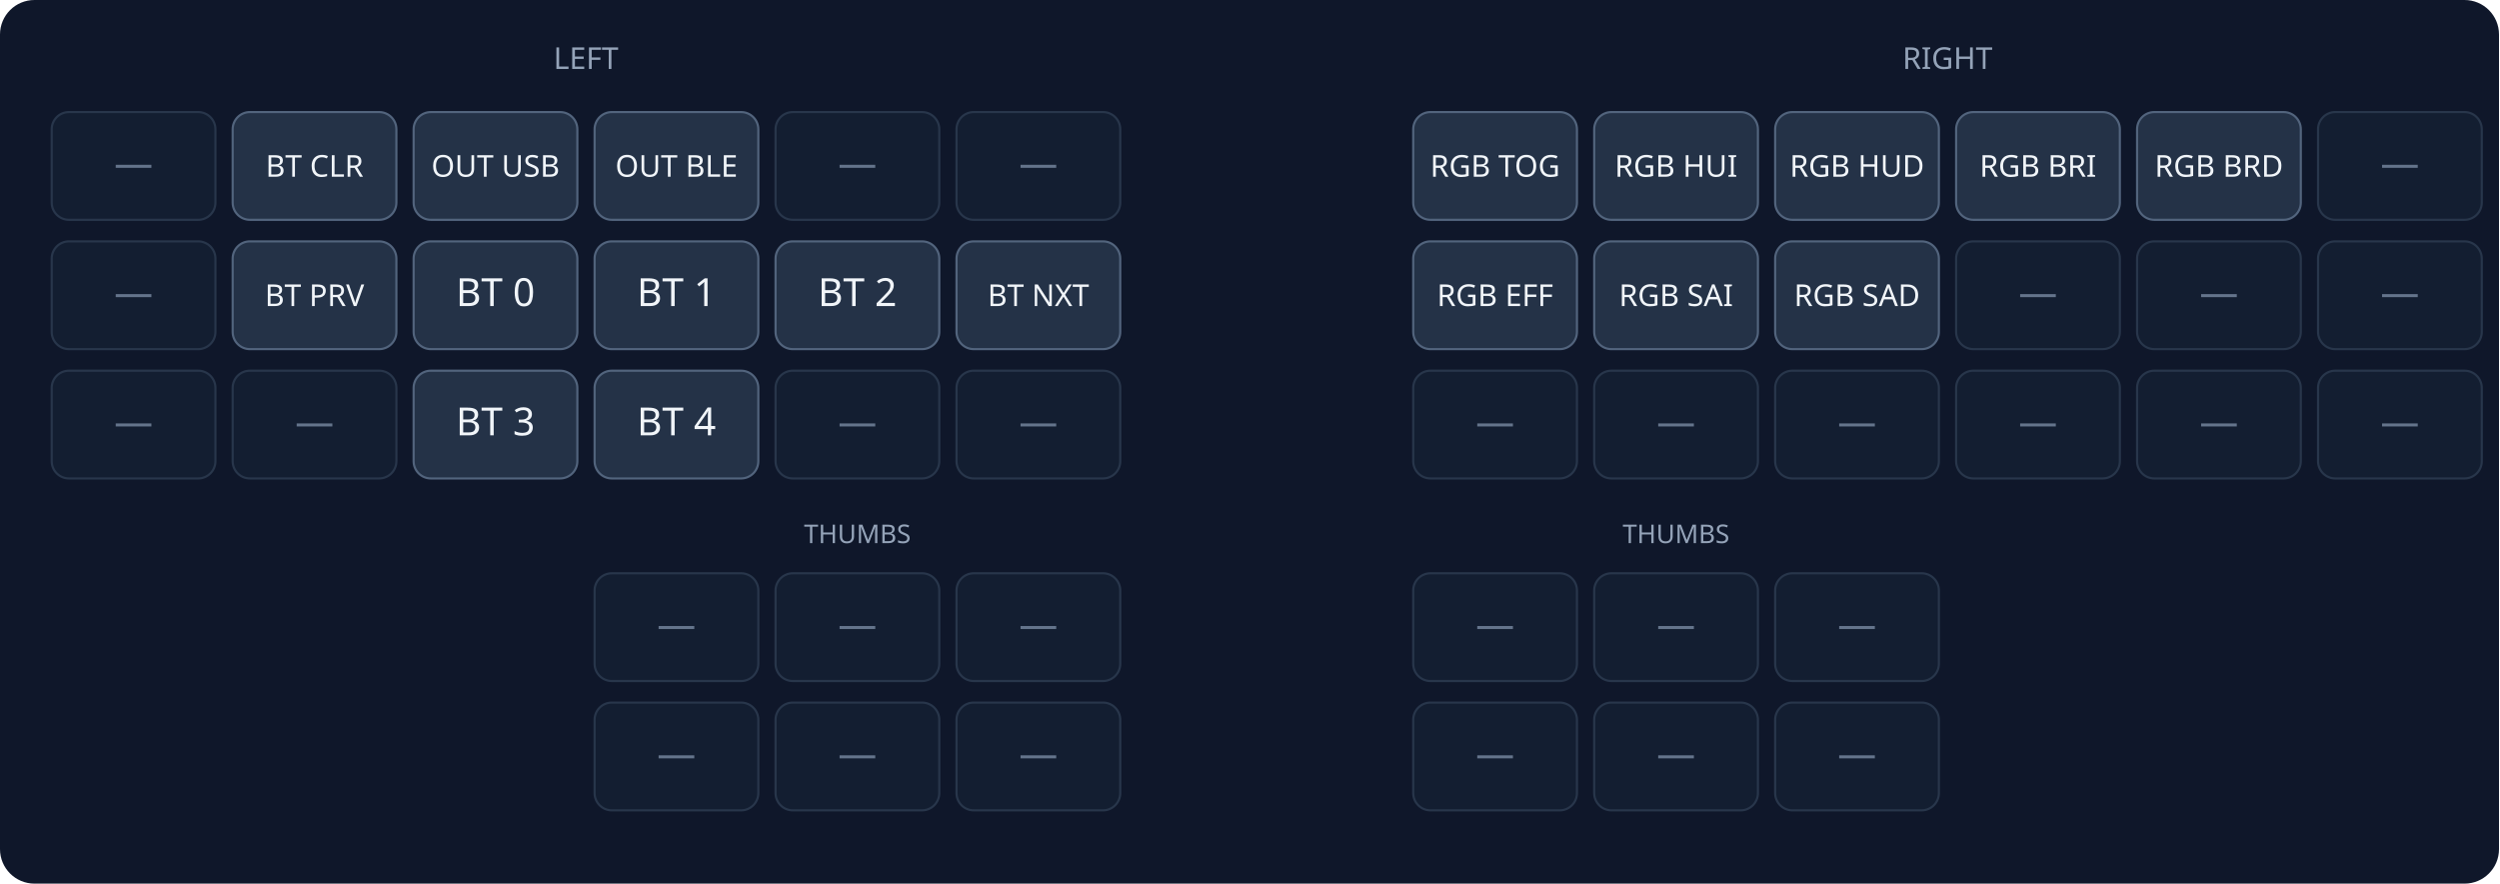
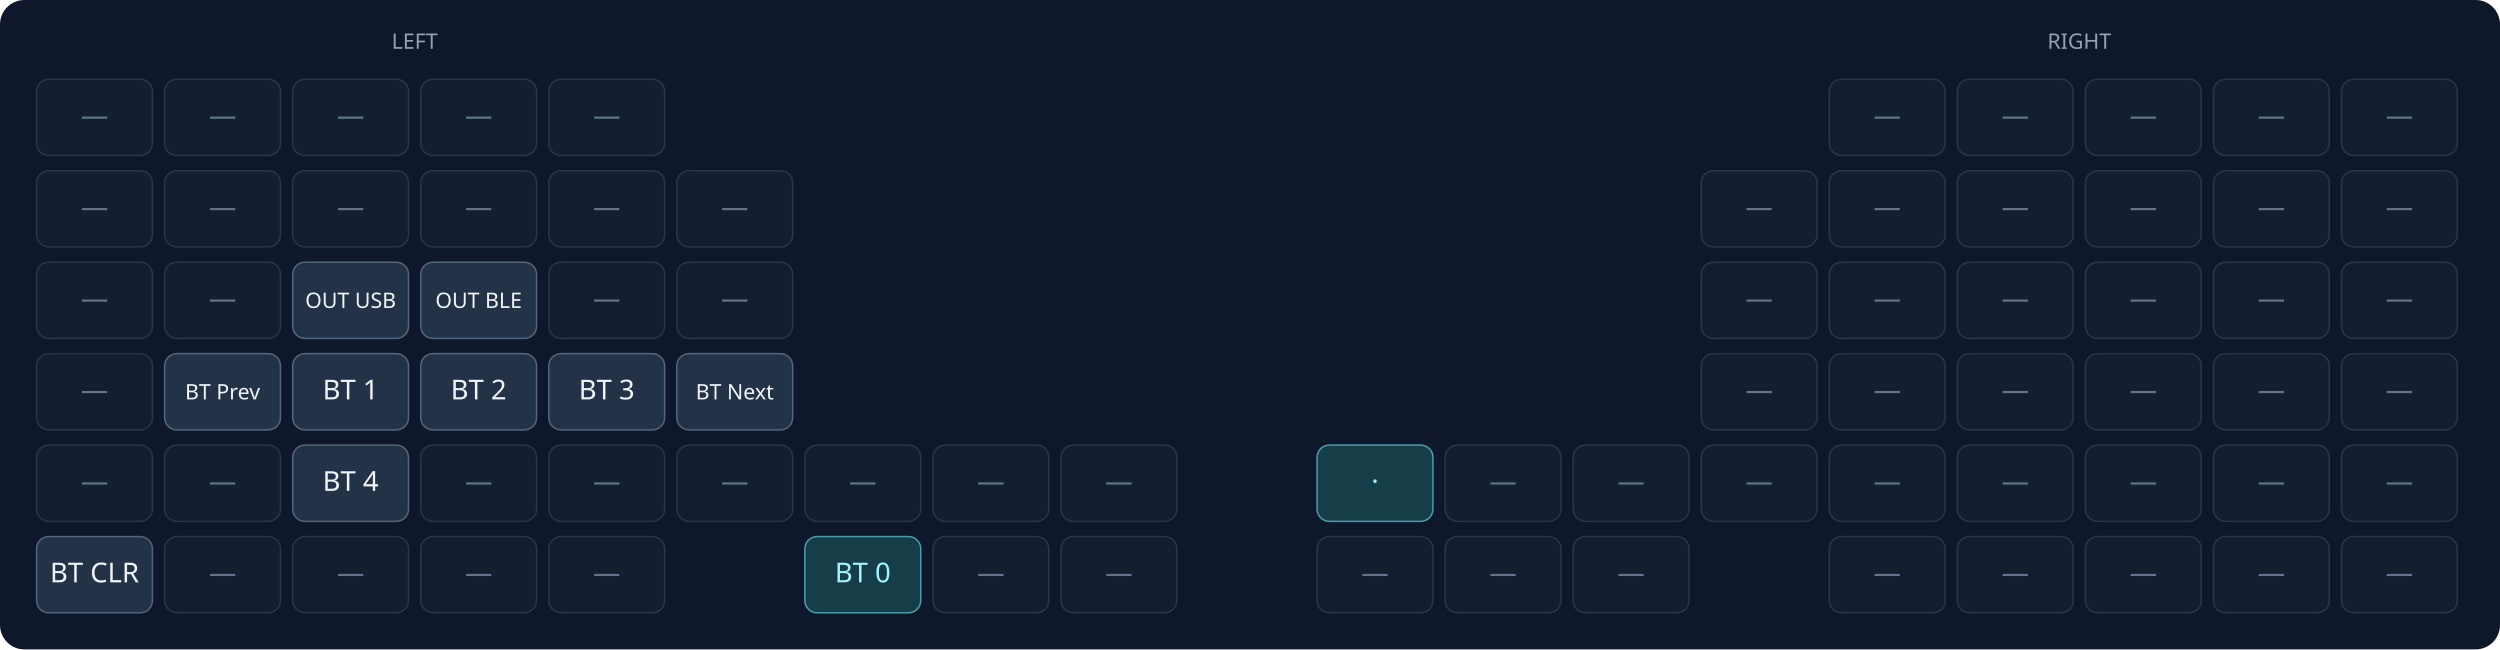
- <svg xmlns="http://www.w3.org/2000/svg" width="1160" height="410" viewBox="0 0 1160 410" role="img" aria-labelledby="title desc">
-   <rect width="1160" height="410" rx="16" fill="#0f172a" />
+ <svg xmlns="http://www.w3.org/2000/svg" width="1640" height="426" viewBox="0 0 1640 426" role="img" aria-labelledby="title desc">
+   <rect width="1640" height="426" rx="16" fill="#0f172a" />
  <g font-family="system-ui, sans-serif" text-anchor="middle">
    <text x="272" y="32" fill="#94a3b8" font-size="14">LEFT</text>
-     <text x="904" y="32" fill="#94a3b8" font-size="14">RIGHT</text>
-     <rect x="24" y="52" width="76" height="50" rx="8" fill="#131e31" stroke="#28364b" />
-     <text x="62" y="82" fill="#64748b" font-size="18">—</text>
-     <rect x="108" y="52" width="76" height="50" rx="8" fill="#243247" stroke="#52647d" />
-     <text x="146" y="82" fill="#f1f5f9" font-size="14">BT CLR</text>
-     <rect x="192" y="52" width="76" height="50" rx="8" fill="#243247" stroke="#52647d" />
-     <text x="230" y="82" fill="#f1f5f9" font-size="14">OUT USB</text>
-     <rect x="276" y="52" width="76" height="50" rx="8" fill="#243247" stroke="#52647d" />
-     <text x="314" y="82" fill="#f1f5f9" font-size="14">OUT BLE</text>
-     <rect x="360" y="52" width="76" height="50" rx="8" fill="#131e31" stroke="#28364b" />
-     <text x="398" y="82" fill="#64748b" font-size="18">—</text>
-     <rect x="444" y="52" width="76" height="50" rx="8" fill="#131e31" stroke="#28364b" />
-     <text x="482" y="82" fill="#64748b" font-size="18">—</text>
-     <rect x="24" y="112" width="76" height="50" rx="8" fill="#131e31" stroke="#28364b" />
-     <text x="62" y="142" fill="#64748b" font-size="18">—</text>
-     <rect x="108" y="112" width="76" height="50" rx="8" fill="#243247" stroke="#52647d" />
-     <text x="146" y="142" fill="#f1f5f9" font-size="14">BT PRV</text>
-     <rect x="192" y="112" width="76" height="50" rx="8" fill="#243247" stroke="#52647d" />
-     <text x="230" y="142" fill="#f1f5f9" font-size="18">BT 0</text>
-     <rect x="276" y="112" width="76" height="50" rx="8" fill="#243247" stroke="#52647d" />
-     <text x="314" y="142" fill="#f1f5f9" font-size="18">BT 1</text>
-     <rect x="360" y="112" width="76" height="50" rx="8" fill="#243247" stroke="#52647d" />
-     <text x="398" y="142" fill="#f1f5f9" font-size="18">BT 2</text>
-     <rect x="444" y="112" width="76" height="50" rx="8" fill="#243247" stroke="#52647d" />
-     <text x="482" y="142" fill="#f1f5f9" font-size="14">BT NXT</text>
-     <rect x="24" y="172" width="76" height="50" rx="8" fill="#131e31" stroke="#28364b" />
-     <text x="62" y="202" fill="#64748b" font-size="18">—</text>
-     <rect x="108" y="172" width="76" height="50" rx="8" fill="#131e31" stroke="#28364b" />
-     <text x="146" y="202" fill="#64748b" font-size="18">—</text>
-     <rect x="192" y="172" width="76" height="50" rx="8" fill="#243247" stroke="#52647d" />
-     <text x="230" y="202" fill="#f1f5f9" font-size="18">BT 3</text>
-     <rect x="276" y="172" width="76" height="50" rx="8" fill="#243247" stroke="#52647d" />
-     <text x="314" y="202" fill="#f1f5f9" font-size="18">BT 4</text>
-     <rect x="360" y="172" width="76" height="50" rx="8" fill="#131e31" stroke="#28364b" />
-     <text x="398" y="202" fill="#64748b" font-size="18">—</text>
-     <rect x="444" y="172" width="76" height="50" rx="8" fill="#131e31" stroke="#28364b" />
-     <text x="482" y="202" fill="#64748b" font-size="18">—</text>
-     <rect x="656" y="52" width="76" height="50" rx="8" fill="#243247" stroke="#52647d" />
-     <text x="694" y="82" fill="#f1f5f9" font-size="14">RGB TOG</text>
-     <rect x="740" y="52" width="76" height="50" rx="8" fill="#243247" stroke="#52647d" />
-     <text x="778" y="82" fill="#f1f5f9" font-size="14">RGB HUI</text>
-     <rect x="824" y="52" width="76" height="50" rx="8" fill="#243247" stroke="#52647d" />
-     <text x="862" y="82" fill="#f1f5f9" font-size="14">RGB HUD</text>
-     <rect x="908" y="52" width="76" height="50" rx="8" fill="#243247" stroke="#52647d" />
-     <text x="946" y="82" fill="#f1f5f9" font-size="14">RGB BRI</text>
-     <rect x="992" y="52" width="76" height="50" rx="8" fill="#243247" stroke="#52647d" />
-     <text x="1030" y="82" fill="#f1f5f9" font-size="14">RGB BRD</text>
-     <rect x="1076" y="52" width="76" height="50" rx="8" fill="#131e31" stroke="#28364b" />
-     <text x="1114" y="82" fill="#64748b" font-size="18">—</text>
-     <rect x="656" y="112" width="76" height="50" rx="8" fill="#243247" stroke="#52647d" />
-     <text x="694" y="142" fill="#f1f5f9" font-size="14">RGB EFF</text>
-     <rect x="740" y="112" width="76" height="50" rx="8" fill="#243247" stroke="#52647d" />
-     <text x="778" y="142" fill="#f1f5f9" font-size="14">RGB SAI</text>
-     <rect x="824" y="112" width="76" height="50" rx="8" fill="#243247" stroke="#52647d" />
-     <text x="862" y="142" fill="#f1f5f9" font-size="14">RGB SAD</text>
-     <rect x="908" y="112" width="76" height="50" rx="8" fill="#131e31" stroke="#28364b" />
-     <text x="946" y="142" fill="#64748b" font-size="18">—</text>
-     <rect x="992" y="112" width="76" height="50" rx="8" fill="#131e31" stroke="#28364b" />
-     <text x="1030" y="142" fill="#64748b" font-size="18">—</text>
-     <rect x="1076" y="112" width="76" height="50" rx="8" fill="#131e31" stroke="#28364b" />
-     <text x="1114" y="142" fill="#64748b" font-size="18">—</text>
-     <rect x="656" y="172" width="76" height="50" rx="8" fill="#131e31" stroke="#28364b" />
-     <text x="694" y="202" fill="#64748b" font-size="18">—</text>
-     <rect x="740" y="172" width="76" height="50" rx="8" fill="#131e31" stroke="#28364b" />
-     <text x="778" y="202" fill="#64748b" font-size="18">—</text>
-     <rect x="824" y="172" width="76" height="50" rx="8" fill="#131e31" stroke="#28364b" />
-     <text x="862" y="202" fill="#64748b" font-size="18">—</text>
-     <rect x="908" y="172" width="76" height="50" rx="8" fill="#131e31" stroke="#28364b" />
-     <text x="946" y="202" fill="#64748b" font-size="18">—</text>
-     <rect x="992" y="172" width="76" height="50" rx="8" fill="#131e31" stroke="#28364b" />
-     <text x="1030" y="202" fill="#64748b" font-size="18">—</text>
-     <rect x="1076" y="172" width="76" height="50" rx="8" fill="#131e31" stroke="#28364b" />
-     <text x="1114" y="202" fill="#64748b" font-size="18">—</text>
-     <text x="398" y="252" fill="#94a3b8" font-size="12">THUMBS</text>
-     <rect x="276" y="266" width="76" height="50" rx="8" fill="#131e31" stroke="#28364b" />
-     <text x="314" y="296" fill="#64748b" font-size="18">—</text>
-     <rect x="360" y="266" width="76" height="50" rx="8" fill="#131e31" stroke="#28364b" />
-     <text x="398" y="296" fill="#64748b" font-size="18">—</text>
-     <rect x="444" y="266" width="76" height="50" rx="8" fill="#131e31" stroke="#28364b" />
-     <text x="482" y="296" fill="#64748b" font-size="18">—</text>
-     <rect x="276" y="326" width="76" height="50" rx="8" fill="#131e31" stroke="#28364b" />
-     <text x="314" y="356" fill="#64748b" font-size="18">—</text>
-     <rect x="360" y="326" width="76" height="50" rx="8" fill="#131e31" stroke="#28364b" />
-     <text x="398" y="356" fill="#64748b" font-size="18">—</text>
-     <rect x="444" y="326" width="76" height="50" rx="8" fill="#131e31" stroke="#28364b" />
-     <text x="482" y="356" fill="#64748b" font-size="18">—</text>
-     <text x="778" y="252" fill="#94a3b8" font-size="12">THUMBS</text>
-     <rect x="656" y="266" width="76" height="50" rx="8" fill="#131e31" stroke="#28364b" />
-     <text x="694" y="296" fill="#64748b" font-size="18">—</text>
-     <rect x="740" y="266" width="76" height="50" rx="8" fill="#131e31" stroke="#28364b" />
-     <text x="778" y="296" fill="#64748b" font-size="18">—</text>
-     <rect x="824" y="266" width="76" height="50" rx="8" fill="#131e31" stroke="#28364b" />
-     <text x="862" y="296" fill="#64748b" font-size="18">—</text>
-     <rect x="656" y="326" width="76" height="50" rx="8" fill="#131e31" stroke="#28364b" />
-     <text x="694" y="356" fill="#64748b" font-size="18">—</text>
-     <rect x="740" y="326" width="76" height="50" rx="8" fill="#131e31" stroke="#28364b" />
-     <text x="778" y="356" fill="#64748b" font-size="18">—</text>
-     <rect x="824" y="326" width="76" height="50" rx="8" fill="#131e31" stroke="#28364b" />
-     <text x="862" y="356" fill="#64748b" font-size="18">—</text>
+     <text x="1364" y="32" fill="#94a3b8" font-size="14">RIGHT</text>
+     <g data-position="0" data-binding="&amp;none">
+       <rect x="24" y="52" width="76" height="50" rx="8" fill="#131e31" stroke="#28364b" />
+       <text x="62" y="82" fill="#64748b" font-size="18">—</text>
+     </g>
+     <g data-position="1" data-binding="&amp;none">
+       <rect x="108" y="52" width="76" height="50" rx="8" fill="#131e31" stroke="#28364b" />
+       <text x="146" y="82" fill="#64748b" font-size="18">—</text>
+     </g>
+     <g data-position="2" data-binding="&amp;none">
+       <rect x="192" y="52" width="76" height="50" rx="8" fill="#131e31" stroke="#28364b" />
+       <text x="230" y="82" fill="#64748b" font-size="18">—</text>
+     </g>
+     <g data-position="3" data-binding="&amp;none">
+       <rect x="276" y="52" width="76" height="50" rx="8" fill="#131e31" stroke="#28364b" />
+       <text x="314" y="82" fill="#64748b" font-size="18">—</text>
+     </g>
+     <g data-position="4" data-binding="&amp;none">
+       <rect x="360" y="52" width="76" height="50" rx="8" fill="#131e31" stroke="#28364b" />
+       <text x="398" y="82" fill="#64748b" font-size="18">—</text>
+     </g>
+     <g data-position="5" data-binding="&amp;none">
+       <rect x="1200" y="52" width="76" height="50" rx="8" fill="#131e31" stroke="#28364b" />
+       <text x="1238" y="82" fill="#64748b" font-size="18">—</text>
+     </g>
+     <g data-position="6" data-binding="&amp;none">
+       <rect x="1284" y="52" width="76" height="50" rx="8" fill="#131e31" stroke="#28364b" />
+       <text x="1322" y="82" fill="#64748b" font-size="18">—</text>
+     </g>
+     <g data-position="7" data-binding="&amp;none">
+       <rect x="1368" y="52" width="76" height="50" rx="8" fill="#131e31" stroke="#28364b" />
+       <text x="1406" y="82" fill="#64748b" font-size="18">—</text>
+     </g>
+     <g data-position="8" data-binding="&amp;none">
+       <rect x="1452" y="52" width="76" height="50" rx="8" fill="#131e31" stroke="#28364b" />
+       <text x="1490" y="82" fill="#64748b" font-size="18">—</text>
+     </g>
+     <g data-position="9" data-binding="&amp;none">
+       <rect x="1536" y="52" width="76" height="50" rx="8" fill="#131e31" stroke="#28364b" />
+       <text x="1574" y="82" fill="#64748b" font-size="18">—</text>
+     </g>
+     <g data-position="10" data-binding="&amp;none">
+       <rect x="24" y="112" width="76" height="50" rx="8" fill="#131e31" stroke="#28364b" />
+       <text x="62" y="142" fill="#64748b" font-size="18">—</text>
+     </g>
+     <g data-position="11" data-binding="&amp;none">
+       <rect x="108" y="112" width="76" height="50" rx="8" fill="#131e31" stroke="#28364b" />
+       <text x="146" y="142" fill="#64748b" font-size="18">—</text>
+     </g>
+     <g data-position="12" data-binding="&amp;none">
+       <rect x="192" y="112" width="76" height="50" rx="8" fill="#131e31" stroke="#28364b" />
+       <text x="230" y="142" fill="#64748b" font-size="18">—</text>
+     </g>
+     <g data-position="13" data-binding="&amp;none">
+       <rect x="276" y="112" width="76" height="50" rx="8" fill="#131e31" stroke="#28364b" />
+       <text x="314" y="142" fill="#64748b" font-size="18">—</text>
+     </g>
+     <g data-position="14" data-binding="&amp;none">
+       <rect x="360" y="112" width="76" height="50" rx="8" fill="#131e31" stroke="#28364b" />
+       <text x="398" y="142" fill="#64748b" font-size="18">—</text>
+     </g>
+     <g data-position="15" data-binding="&amp;none">
+       <rect x="444" y="112" width="76" height="50" rx="8" fill="#131e31" stroke="#28364b" />
+       <text x="482" y="142" fill="#64748b" font-size="18">—</text>
+     </g>
+     <g data-position="16" data-binding="&amp;none">
+       <rect x="1116" y="112" width="76" height="50" rx="8" fill="#131e31" stroke="#28364b" />
+       <text x="1154" y="142" fill="#64748b" font-size="18">—</text>
+     </g>
+     <g data-position="17" data-binding="&amp;none">
+       <rect x="1200" y="112" width="76" height="50" rx="8" fill="#131e31" stroke="#28364b" />
+       <text x="1238" y="142" fill="#64748b" font-size="18">—</text>
+     </g>
+     <g data-position="18" data-binding="&amp;none">
+       <rect x="1284" y="112" width="76" height="50" rx="8" fill="#131e31" stroke="#28364b" />
+       <text x="1322" y="142" fill="#64748b" font-size="18">—</text>
+     </g>
+     <g data-position="19" data-binding="&amp;none">
+       <rect x="1368" y="112" width="76" height="50" rx="8" fill="#131e31" stroke="#28364b" />
+       <text x="1406" y="142" fill="#64748b" font-size="18">—</text>
+     </g>
+     <g data-position="20" data-binding="&amp;none">
+       <rect x="1452" y="112" width="76" height="50" rx="8" fill="#131e31" stroke="#28364b" />
+       <text x="1490" y="142" fill="#64748b" font-size="18">—</text>
+     </g>
+     <g data-position="21" data-binding="&amp;none">
+       <rect x="1536" y="112" width="76" height="50" rx="8" fill="#131e31" stroke="#28364b" />
+       <text x="1574" y="142" fill="#64748b" font-size="18">—</text>
+     </g>
+     <g data-position="22" data-binding="&amp;none">
+       <rect x="24" y="172" width="76" height="50" rx="8" fill="#131e31" stroke="#28364b" />
+       <text x="62" y="202" fill="#64748b" font-size="18">—</text>
+     </g>
+     <g data-position="23" data-binding="&amp;none">
+       <rect x="108" y="172" width="76" height="50" rx="8" fill="#131e31" stroke="#28364b" />
+       <text x="146" y="202" fill="#64748b" font-size="18">—</text>
+     </g>
+     <g data-position="24" data-binding="&amp;out OUT_USB">
+       <rect x="192" y="172" width="76" height="50" rx="8" fill="#243247" stroke="#52647d" />
+       <text x="230" y="202" fill="#f1f5f9" font-size="14">OUT USB</text>
+     </g>
+     <g data-position="25" data-binding="&amp;out OUT_BLE">
+       <rect x="276" y="172" width="76" height="50" rx="8" fill="#243247" stroke="#52647d" />
+       <text x="314" y="202" fill="#f1f5f9" font-size="14">OUT BLE</text>
+     </g>
+     <g data-position="26" data-binding="&amp;none">
+       <rect x="360" y="172" width="76" height="50" rx="8" fill="#131e31" stroke="#28364b" />
+       <text x="398" y="202" fill="#64748b" font-size="18">—</text>
+     </g>
+     <g data-position="27" data-binding="&amp;none">
+       <rect x="444" y="172" width="76" height="50" rx="8" fill="#131e31" stroke="#28364b" />
+       <text x="482" y="202" fill="#64748b" font-size="18">—</text>
+     </g>
+     <g data-position="28" data-binding="&amp;none">
+       <rect x="1116" y="172" width="76" height="50" rx="8" fill="#131e31" stroke="#28364b" />
+       <text x="1154" y="202" fill="#64748b" font-size="18">—</text>
+     </g>
+     <g data-position="29" data-binding="&amp;none">
+       <rect x="1200" y="172" width="76" height="50" rx="8" fill="#131e31" stroke="#28364b" />
+       <text x="1238" y="202" fill="#64748b" font-size="18">—</text>
+     </g>
+     <g data-position="30" data-binding="&amp;none">
+       <rect x="1284" y="172" width="76" height="50" rx="8" fill="#131e31" stroke="#28364b" />
+       <text x="1322" y="202" fill="#64748b" font-size="18">—</text>
+     </g>
+     <g data-position="31" data-binding="&amp;none">
+       <rect x="1368" y="172" width="76" height="50" rx="8" fill="#131e31" stroke="#28364b" />
+       <text x="1406" y="202" fill="#64748b" font-size="18">—</text>
+     </g>
+     <g data-position="32" data-binding="&amp;none">
+       <rect x="1452" y="172" width="76" height="50" rx="8" fill="#131e31" stroke="#28364b" />
+       <text x="1490" y="202" fill="#64748b" font-size="18">—</text>
+     </g>
+     <g data-position="33" data-binding="&amp;none">
+       <rect x="1536" y="172" width="76" height="50" rx="8" fill="#131e31" stroke="#28364b" />
+       <text x="1574" y="202" fill="#64748b" font-size="18">—</text>
+     </g>
+     <g data-position="34" data-binding="&amp;none">
+       <rect x="24" y="232" width="76" height="50" rx="8" fill="#131e31" stroke="#28364b" />
+       <text x="62" y="262" fill="#64748b" font-size="18">—</text>
+     </g>
+     <g data-position="35" data-binding="&amp;bt BT_PRV">
+       <rect x="108" y="232" width="76" height="50" rx="8" fill="#243247" stroke="#52647d" />
+       <text x="146" y="262" fill="#f1f5f9" font-size="14">BT Prev</text>
+     </g>
+     <g data-position="36" data-binding="&amp;bt BT_SEL 1">
+       <rect x="192" y="232" width="76" height="50" rx="8" fill="#243247" stroke="#52647d" />
+       <text x="230" y="262" fill="#f1f5f9" font-size="18">BT 1</text>
+     </g>
+     <g data-position="37" data-binding="&amp;bt BT_SEL 2">
+       <rect x="276" y="232" width="76" height="50" rx="8" fill="#243247" stroke="#52647d" />
+       <text x="314" y="262" fill="#f1f5f9" font-size="18">BT 2</text>
+     </g>
+     <g data-position="38" data-binding="&amp;bt BT_SEL 3">
+       <rect x="360" y="232" width="76" height="50" rx="8" fill="#243247" stroke="#52647d" />
+       <text x="398" y="262" fill="#f1f5f9" font-size="18">BT 3</text>
+     </g>
+     <g data-position="39" data-binding="&amp;bt BT_NXT">
+       <rect x="444" y="232" width="76" height="50" rx="8" fill="#243247" stroke="#52647d" />
+       <text x="482" y="262" fill="#f1f5f9" font-size="14">BT Next</text>
+     </g>
+     <g data-position="40" data-binding="&amp;none">
+       <rect x="1116" y="232" width="76" height="50" rx="8" fill="#131e31" stroke="#28364b" />
+       <text x="1154" y="262" fill="#64748b" font-size="18">—</text>
+     </g>
+     <g data-position="41" data-binding="&amp;none">
+       <rect x="1200" y="232" width="76" height="50" rx="8" fill="#131e31" stroke="#28364b" />
+       <text x="1238" y="262" fill="#64748b" font-size="18">—</text>
+     </g>
+     <g data-position="42" data-binding="&amp;none">
+       <rect x="1284" y="232" width="76" height="50" rx="8" fill="#131e31" stroke="#28364b" />
+       <text x="1322" y="262" fill="#64748b" font-size="18">—</text>
+     </g>
+     <g data-position="43" data-binding="&amp;none">
+       <rect x="1368" y="232" width="76" height="50" rx="8" fill="#131e31" stroke="#28364b" />
+       <text x="1406" y="262" fill="#64748b" font-size="18">—</text>
+     </g>
+     <g data-position="44" data-binding="&amp;none">
+       <rect x="1452" y="232" width="76" height="50" rx="8" fill="#131e31" stroke="#28364b" />
+       <text x="1490" y="262" fill="#64748b" font-size="18">—</text>
+     </g>
+     <g data-position="45" data-binding="&amp;none">
+       <rect x="1536" y="232" width="76" height="50" rx="8" fill="#131e31" stroke="#28364b" />
+       <text x="1574" y="262" fill="#64748b" font-size="18">—</text>
+     </g>
+     <g data-position="46" data-binding="&amp;none">
+       <rect x="24" y="292" width="76" height="50" rx="8" fill="#131e31" stroke="#28364b" />
+       <text x="62" y="322" fill="#64748b" font-size="18">—</text>
+     </g>
+     <g data-position="47" data-binding="&amp;none">
+       <rect x="108" y="292" width="76" height="50" rx="8" fill="#131e31" stroke="#28364b" />
+       <text x="146" y="322" fill="#64748b" font-size="18">—</text>
+     </g>
+     <g data-position="48" data-binding="&amp;bt BT_SEL 4">
+       <rect x="192" y="292" width="76" height="50" rx="8" fill="#243247" stroke="#52647d" />
+       <text x="230" y="322" fill="#f1f5f9" font-size="18">BT 4</text>
+     </g>
+     <g data-position="49" data-binding="&amp;none">
+       <rect x="276" y="292" width="76" height="50" rx="8" fill="#131e31" stroke="#28364b" />
+       <text x="314" y="322" fill="#64748b" font-size="18">—</text>
+     </g>
+     <g data-position="50" data-binding="&amp;none">
+       <rect x="360" y="292" width="76" height="50" rx="8" fill="#131e31" stroke="#28364b" />
+       <text x="398" y="322" fill="#64748b" font-size="18">—</text>
+     </g>
+     <g data-position="51" data-binding="&amp;none">
+       <rect x="444" y="292" width="76" height="50" rx="8" fill="#131e31" stroke="#28364b" />
+       <text x="482" y="322" fill="#64748b" font-size="18">—</text>
+     </g>
+     <g data-position="52" data-binding="&amp;none">
+       <rect x="528" y="292" width="76" height="50" rx="8" fill="#131e31" stroke="#28364b" />
+       <text x="566" y="322" fill="#64748b" font-size="18">—</text>
+     </g>
+     <g data-position="53" data-binding="&amp;none">
+       <rect x="612" y="292" width="76" height="50" rx="8" fill="#131e31" stroke="#28364b" />
+       <text x="650" y="322" fill="#64748b" font-size="18">—</text>
+     </g>
+     <g data-position="54" data-binding="&amp;none">
+       <rect x="696" y="292" width="76" height="50" rx="8" fill="#131e31" stroke="#28364b" />
+       <text x="734" y="322" fill="#64748b" font-size="18">—</text>
+     </g>
+     <g data-position="55" data-binding="&amp;trans">
+       <rect x="864" y="292" width="76" height="50" rx="8" fill="#153e48" stroke="#4b9caa" />
+       <text x="902" y="322" fill="#a5f3fc" font-size="18">·</text>
+     </g>
+     <g data-position="56" data-binding="&amp;none">
+       <rect x="948" y="292" width="76" height="50" rx="8" fill="#131e31" stroke="#28364b" />
+       <text x="986" y="322" fill="#64748b" font-size="18">—</text>
+     </g>
+     <g data-position="57" data-binding="&amp;none">
+       <rect x="1032" y="292" width="76" height="50" rx="8" fill="#131e31" stroke="#28364b" />
+       <text x="1070" y="322" fill="#64748b" font-size="18">—</text>
+     </g>
+     <g data-position="58" data-binding="&amp;none">
+       <rect x="1116" y="292" width="76" height="50" rx="8" fill="#131e31" stroke="#28364b" />
+       <text x="1154" y="322" fill="#64748b" font-size="18">—</text>
+     </g>
+     <g data-position="59" data-binding="&amp;none">
+       <rect x="1200" y="292" width="76" height="50" rx="8" fill="#131e31" stroke="#28364b" />
+       <text x="1238" y="322" fill="#64748b" font-size="18">—</text>
+     </g>
+     <g data-position="60" data-binding="&amp;none">
+       <rect x="1284" y="292" width="76" height="50" rx="8" fill="#131e31" stroke="#28364b" />
+       <text x="1322" y="322" fill="#64748b" font-size="18">—</text>
+     </g>
+     <g data-position="61" data-binding="&amp;none">
+       <rect x="1368" y="292" width="76" height="50" rx="8" fill="#131e31" stroke="#28364b" />
+       <text x="1406" y="322" fill="#64748b" font-size="18">—</text>
+     </g>
+     <g data-position="62" data-binding="&amp;none">
+       <rect x="1452" y="292" width="76" height="50" rx="8" fill="#131e31" stroke="#28364b" />
+       <text x="1490" y="322" fill="#64748b" font-size="18">—</text>
+     </g>
+     <g data-position="63" data-binding="&amp;none">
+       <rect x="1536" y="292" width="76" height="50" rx="8" fill="#131e31" stroke="#28364b" />
+       <text x="1574" y="322" fill="#64748b" font-size="18">—</text>
+     </g>
+     <g data-position="64" data-binding="&amp;bt BT_CLR">
+       <rect x="24" y="352" width="76" height="50" rx="8" fill="#243247" stroke="#52647d" />
+       <text x="62" y="382" fill="#f1f5f9" font-size="18">BT CLR</text>
+     </g>
+     <g data-position="65" data-binding="&amp;none">
+       <rect x="108" y="352" width="76" height="50" rx="8" fill="#131e31" stroke="#28364b" />
+       <text x="146" y="382" fill="#64748b" font-size="18">—</text>
+     </g>
+     <g data-position="66" data-binding="&amp;none">
+       <rect x="192" y="352" width="76" height="50" rx="8" fill="#131e31" stroke="#28364b" />
+       <text x="230" y="382" fill="#64748b" font-size="18">—</text>
+     </g>
+     <g data-position="67" data-binding="&amp;none">
+       <rect x="276" y="352" width="76" height="50" rx="8" fill="#131e31" stroke="#28364b" />
+       <text x="314" y="382" fill="#64748b" font-size="18">—</text>
+     </g>
+     <g data-position="68" data-binding="&amp;none">
+       <rect x="360" y="352" width="76" height="50" rx="8" fill="#131e31" stroke="#28364b" />
+       <text x="398" y="382" fill="#64748b" font-size="18">—</text>
+     </g>
+     <g data-position="69" data-binding="&amp;bt BT_SEL 0">
+       <rect x="528" y="352" width="76" height="50" rx="8" fill="#153e48" stroke="#4b9caa" />
+       <text x="566" y="382" fill="#a5f3fc" font-size="18">BT 0</text>
+     </g>
+     <g data-position="70" data-binding="&amp;none">
+       <rect x="612" y="352" width="76" height="50" rx="8" fill="#131e31" stroke="#28364b" />
+       <text x="650" y="382" fill="#64748b" font-size="18">—</text>
+     </g>
+     <g data-position="71" data-binding="&amp;none">
+       <rect x="696" y="352" width="76" height="50" rx="8" fill="#131e31" stroke="#28364b" />
+       <text x="734" y="382" fill="#64748b" font-size="18">—</text>
+     </g>
+     <g data-position="72" data-binding="&amp;none">
+       <rect x="864" y="352" width="76" height="50" rx="8" fill="#131e31" stroke="#28364b" />
+       <text x="902" y="382" fill="#64748b" font-size="18">—</text>
+     </g>
+     <g data-position="73" data-binding="&amp;none">
+       <rect x="948" y="352" width="76" height="50" rx="8" fill="#131e31" stroke="#28364b" />
+       <text x="986" y="382" fill="#64748b" font-size="18">—</text>
+     </g>
+     <g data-position="74" data-binding="&amp;none">
+       <rect x="1032" y="352" width="76" height="50" rx="8" fill="#131e31" stroke="#28364b" />
+       <text x="1070" y="382" fill="#64748b" font-size="18">—</text>
+     </g>
+     <g data-position="75" data-binding="&amp;none">
+       <rect x="1200" y="352" width="76" height="50" rx="8" fill="#131e31" stroke="#28364b" />
+       <text x="1238" y="382" fill="#64748b" font-size="18">—</text>
+     </g>
+     <g data-position="76" data-binding="&amp;none">
+       <rect x="1284" y="352" width="76" height="50" rx="8" fill="#131e31" stroke="#28364b" />
+       <text x="1322" y="382" fill="#64748b" font-size="18">—</text>
+     </g>
+     <g data-position="77" data-binding="&amp;none">
+       <rect x="1368" y="352" width="76" height="50" rx="8" fill="#131e31" stroke="#28364b" />
+       <text x="1406" y="382" fill="#64748b" font-size="18">—</text>
+     </g>
+     <g data-position="78" data-binding="&amp;none">
+       <rect x="1452" y="352" width="76" height="50" rx="8" fill="#131e31" stroke="#28364b" />
+       <text x="1490" y="382" fill="#64748b" font-size="18">—</text>
+     </g>
+     <g data-position="79" data-binding="&amp;none">
+       <rect x="1536" y="352" width="76" height="50" rx="8" fill="#131e31" stroke="#28364b" />
+       <text x="1574" y="382" fill="#64748b" font-size="18">—</text>
+     </g>
  </g>
</svg>
